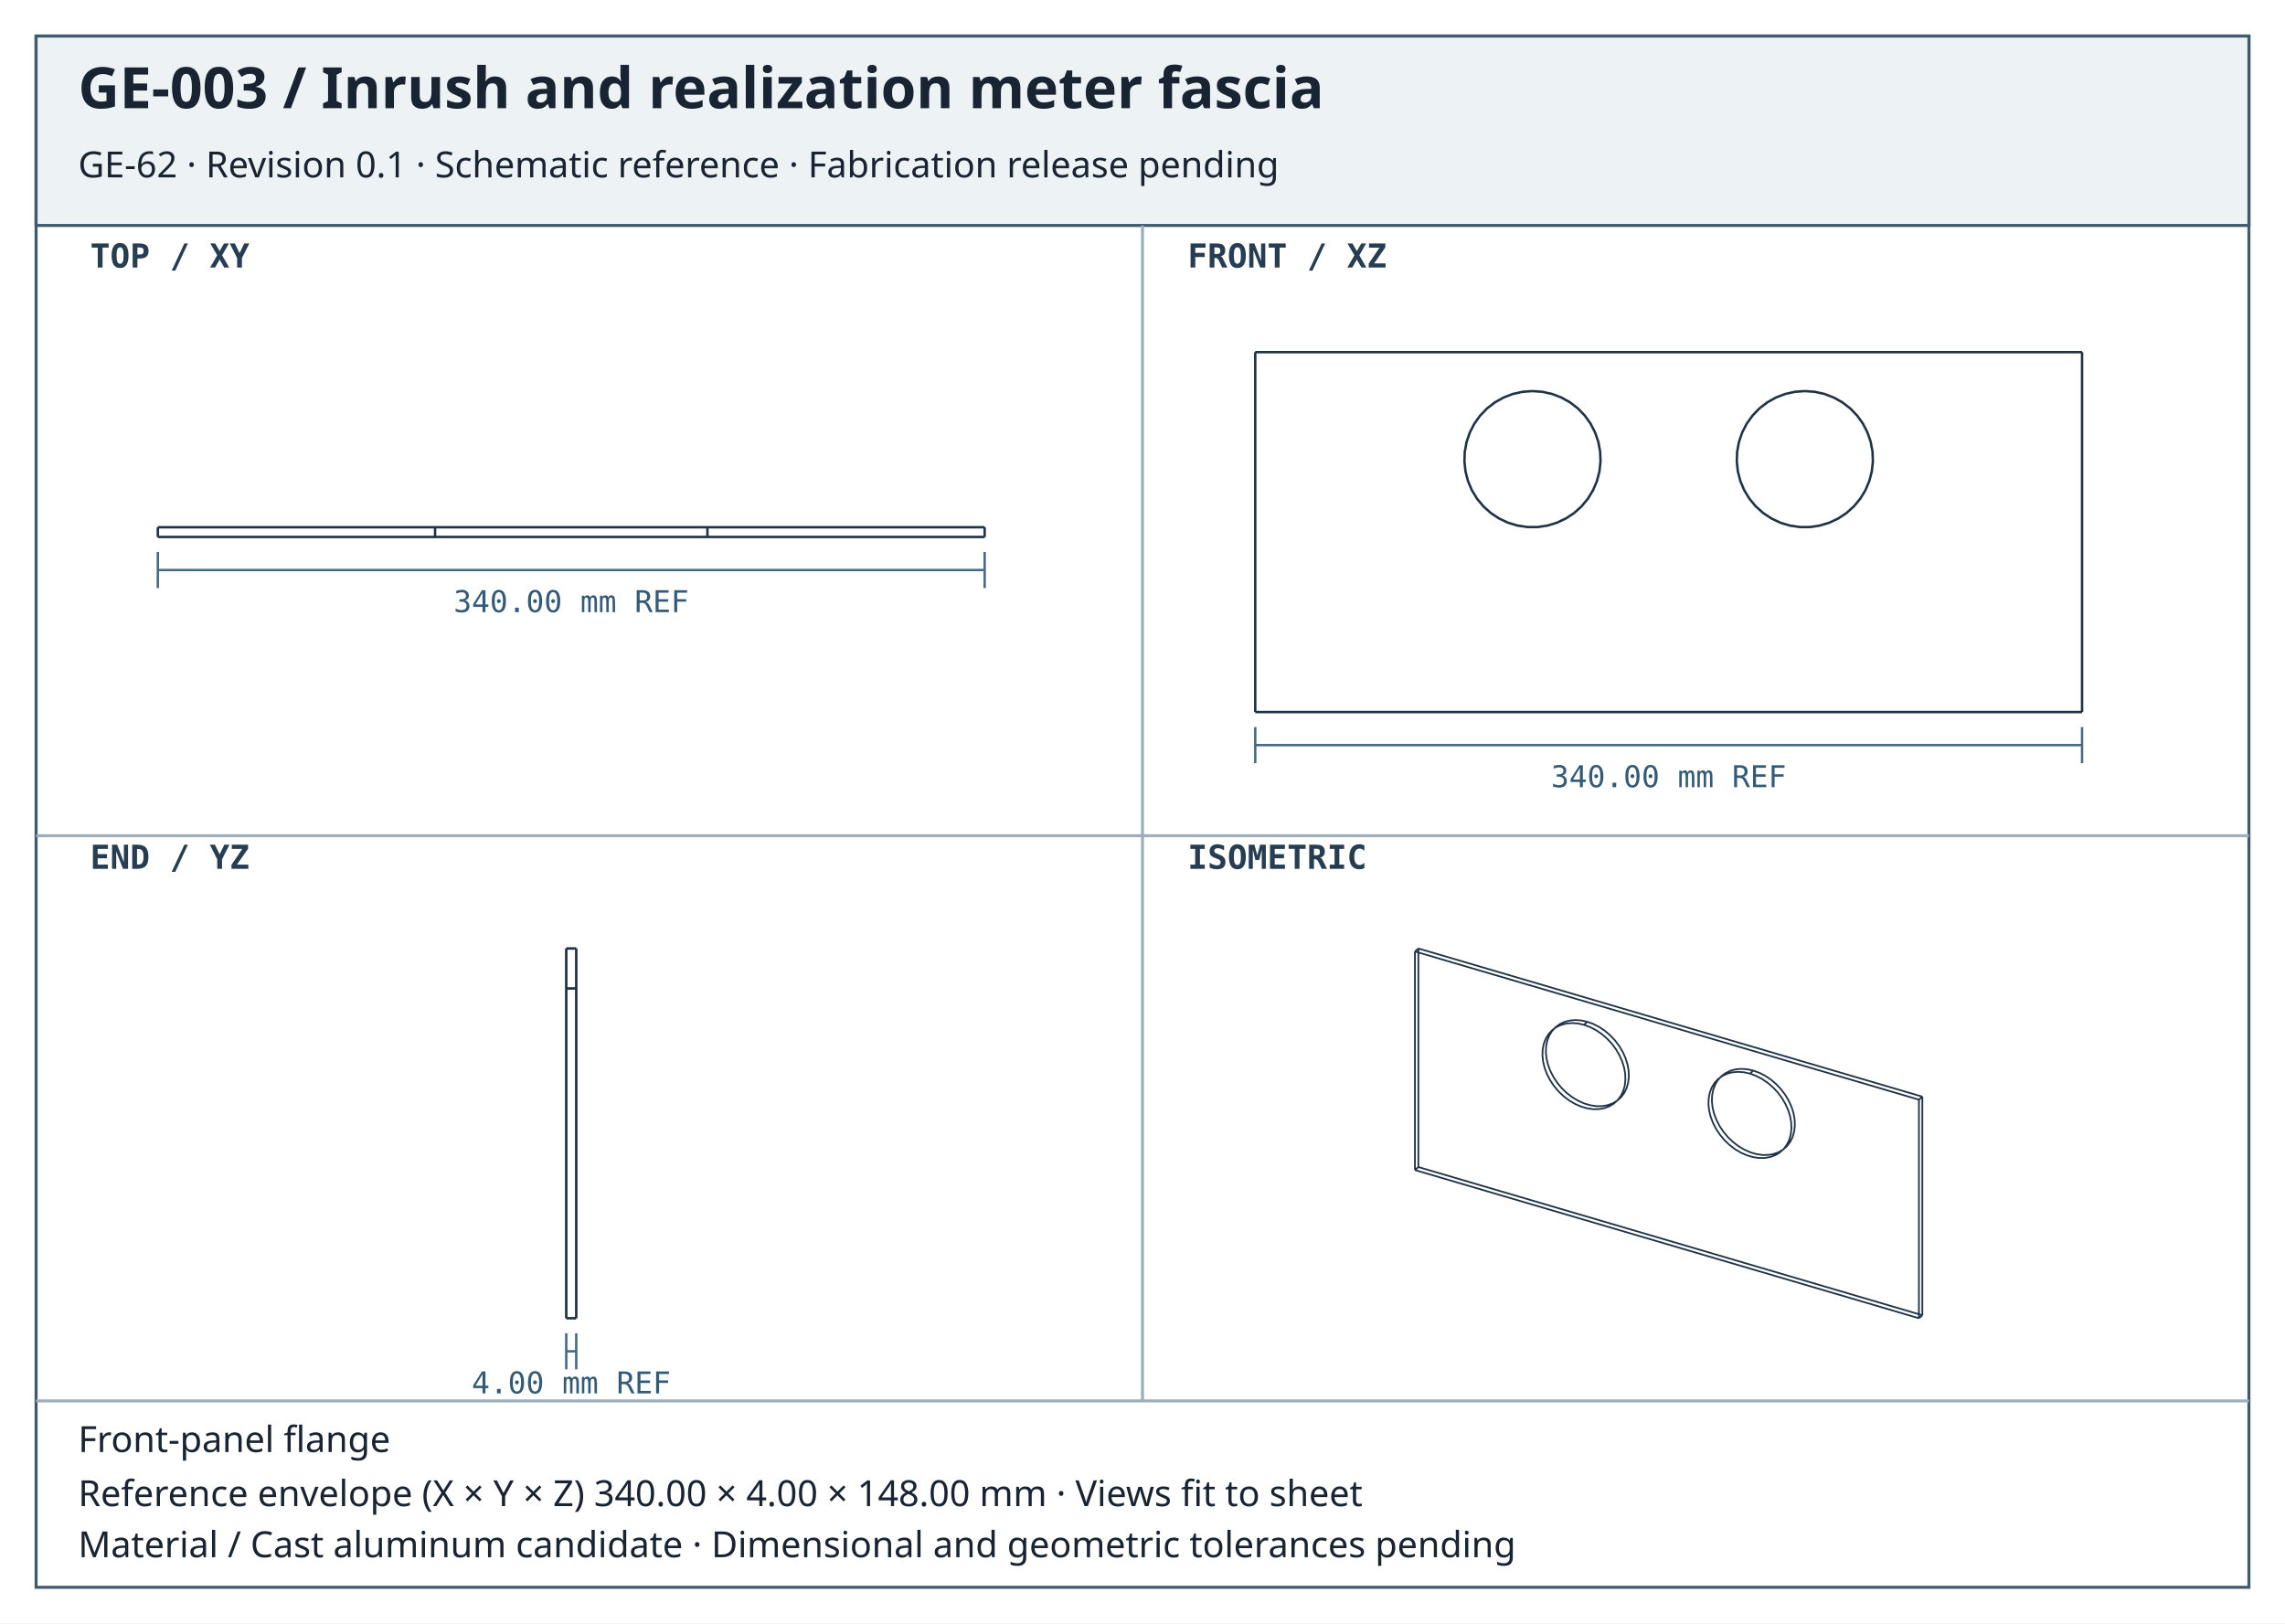
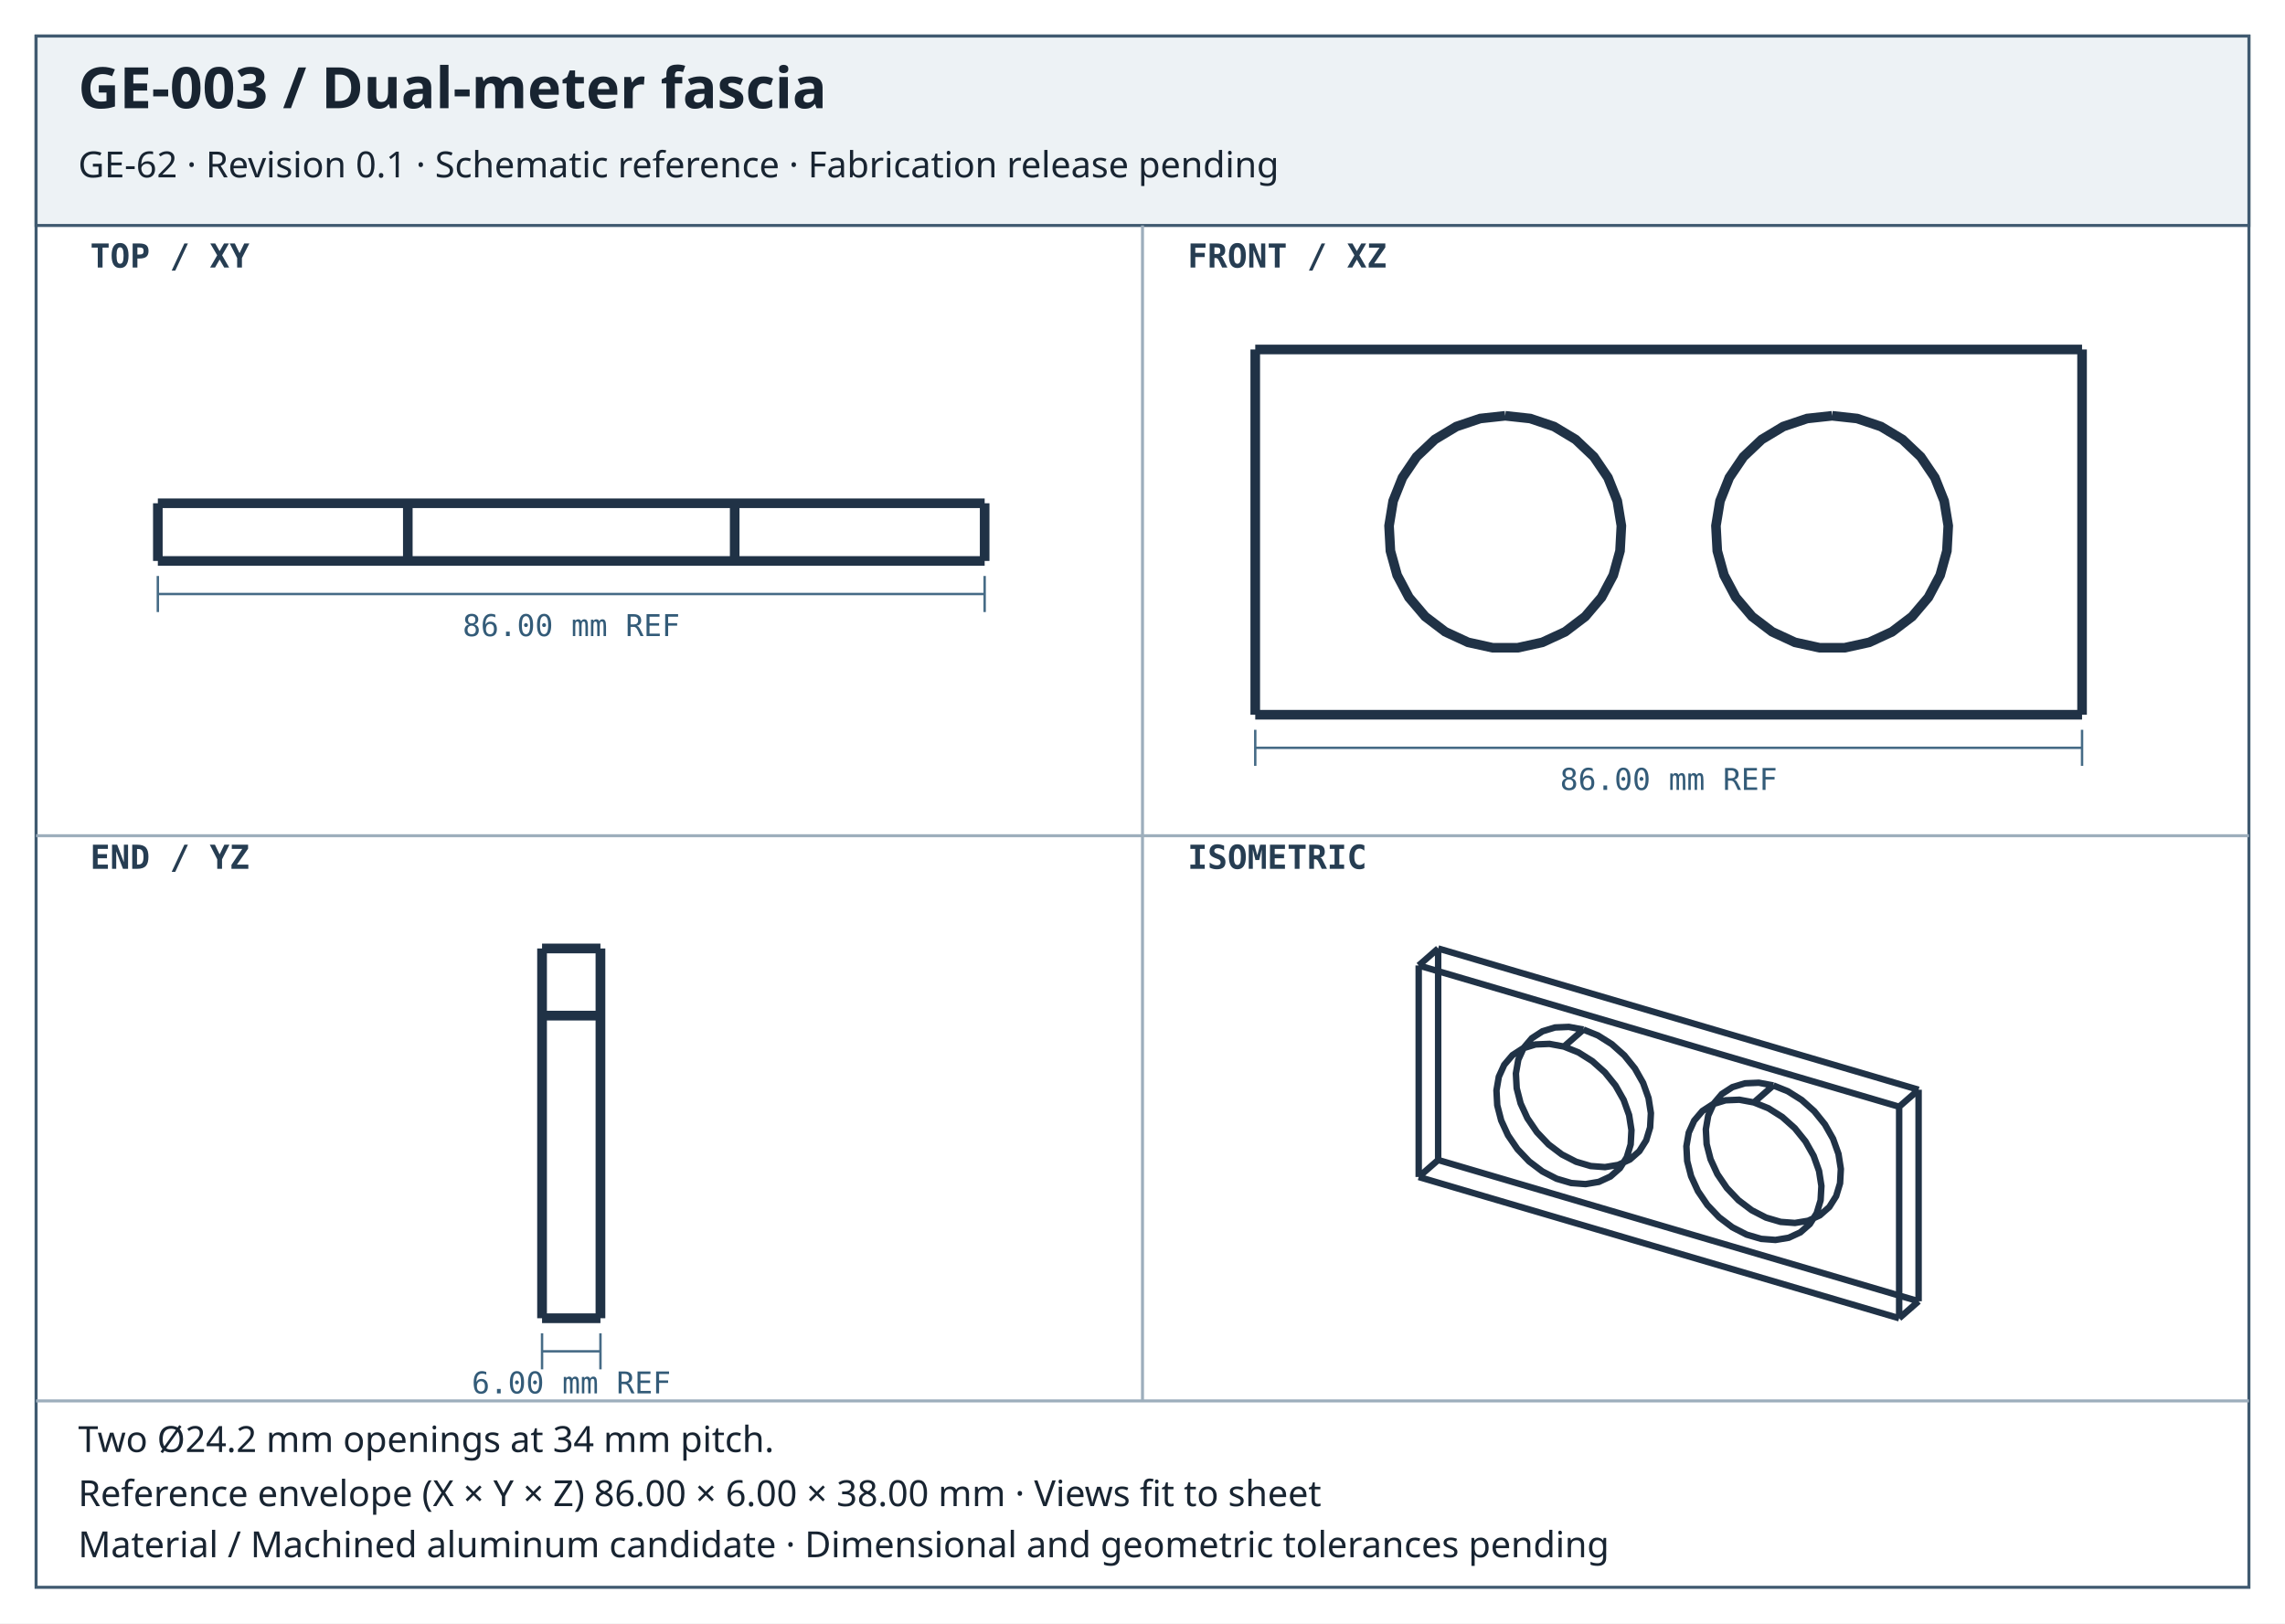
<svg xmlns="http://www.w3.org/2000/svg" viewBox="0 0 760 540">
  <style>
text{fill:#182431;font:12px sans-serif}.label{font:700 11px monospace;fill:#263d52}.value{font:10px monospace;fill:#335b78}.dim{stroke:#466b86;stroke-width:0.8;fill:none}g :is(path,circle,ellipse,line,polyline,polygon){vector-effect:non-scaling-stroke;stroke-width:.65px}
</style>
  <rect width="760" height="540" fill="white" />
  <rect x="12" y="12" width="736" height="516" fill="none" stroke="#405a70" />
  <rect x="12" y="12" width="736" height="63" fill="#edf2f5" stroke="#405a70" />
-   <text x="26" y="36" style="font-size:19px;font-weight:bold">GE-003 / Inrush and realization meter fascia</text>
+   <text x="26" y="36" style="font-size:19px;font-weight:bold">GE-003 / Dual-meter fascia</text>
  <text x="26" y="59">GE-62 · Revision 0.1 · Schematic reference · Fabrication release pending</text>
  <path d="M380 75V466 M12 278H748 M12 466H748" fill="none" stroke="#9daebc" />
  <text class="label" x="30" y="89">TOP / XY</text>
-   <g transform="translate(190.0 177.0) scale(0.8088235)">
-     <path d="M-170.000 2.000 L-170.000 2.000 M-170.000 2.000 L-170.000 -2.000 M-170.000 -2.000 L-170.000 -2.000 M-170.000 2.000 L-170.000 -2.000 M-170.000 2.000 L170.000 2.000 M170.000 2.000 L170.000 2.000 M-170.000 2.000 L170.000 2.000 M-56.000 2.000 L-51.923 2.000 L-47.933 2.000 L-44.115 2.000 L-40.551 2.000 L-37.315 2.000 L-34.478 2.000 L-32.099 2.000 L-30.230 2.000 L-28.910 2.000 L-28.168 2.000 L-28.019 2.000 L-28.466 2.000 L-29.500 2.000 L-31.098 2.000 L-33.228 2.000 L-35.843 2.000 L-38.887 2.000 L-42.296 2.000 L-45.998 2.000 L-49.912 2.000 L-53.956 2.000 L-58.044 2.000 L-62.088 2.000 L-66.002 2.000 L-69.704 2.000 L-73.113 2.000 L-76.157 2.000 L-78.772 2.000 L-80.902 2.000 L-82.500 2.000 L-83.534 2.000 L-83.981 2.000 L-83.832 2.000 L-83.090 2.000 L-81.770 2.000 L-79.901 2.000 L-77.522 2.000 L-74.685 2.000 L-71.449 2.000 L-67.885 2.000 L-64.067 2.000 L-60.077 2.000 L-56.000 2.000 M56.000 2.000 L60.077 2.000 L64.067 2.000 L67.885 2.000 L71.449 2.000 L74.685 2.000 L77.522 2.000 L79.901 2.000 L81.770 2.000 L83.090 2.000 L83.832 2.000 L83.981 2.000 L83.534 2.000 L82.500 2.000 L80.902 2.000 L78.772 2.000 L76.157 2.000 L73.113 2.000 L69.704 2.000 L66.002 2.000 L62.088 2.000 L58.044 2.000 L53.956 2.000 L49.912 2.000 L45.998 2.000 L42.296 2.000 L38.887 2.000 L35.843 2.000 L33.228 2.000 L31.098 2.000 L29.500 2.000 L28.466 2.000 L28.019 2.000 L28.168 2.000 L28.910 2.000 L30.230 2.000 L32.099 2.000 L34.478 2.000 L37.315 2.000 L40.551 2.000 L44.115 2.000 L47.933 2.000 L51.923 2.000 L56.000 2.000 M-170.000 -2.000 L170.000 -2.000 M170.000 2.000 L170.000 -2.000 M-170.000 -2.000 L170.000 -2.000 M170.000 -2.000 L170.000 -2.000 M-56.000 -2.000 L-51.923 -2.000 L-47.933 -2.000 L-44.115 -2.000 L-40.551 -2.000 L-37.315 -2.000 L-34.478 -2.000 L-32.099 -2.000 L-30.230 -2.000 L-28.910 -2.000 L-28.168 -2.000 L-28.019 -2.000 L-28.466 -2.000 L-29.500 -2.000 L-31.098 -2.000 L-33.228 -2.000 L-35.843 -2.000 L-38.887 -2.000 L-42.296 -2.000 L-45.998 -2.000 L-49.912 -2.000 L-53.956 -2.000 L-58.044 -2.000 L-62.088 -2.000 L-66.002 -2.000 L-69.704 -2.000 L-73.113 -2.000 L-76.157 -2.000 L-78.772 -2.000 L-80.902 -2.000 L-82.500 -2.000 L-83.534 -2.000 L-83.981 -2.000 L-83.832 -2.000 L-83.090 -2.000 L-81.770 -2.000 L-79.901 -2.000 L-77.522 -2.000 L-74.685 -2.000 L-71.449 -2.000 L-67.885 -2.000 L-64.067 -2.000 L-60.077 -2.000 L-56.000 -2.000 M56.000 -2.000 L60.077 -2.000 L64.067 -2.000 L67.885 -2.000 L71.449 -2.000 L74.685 -2.000 L77.522 -2.000 L79.901 -2.000 L81.770 -2.000 L83.090 -2.000 L83.832 -2.000 L83.981 -2.000 L83.534 -2.000 L82.500 -2.000 L80.902 -2.000 L78.772 -2.000 L76.157 -2.000 L73.113 -2.000 L69.704 -2.000 L66.002 -2.000 L62.088 -2.000 L58.044 -2.000 L53.956 -2.000 L49.912 -2.000 L45.998 -2.000 L42.296 -2.000 L38.887 -2.000 L35.843 -2.000 L33.228 -2.000 L31.098 -2.000 L29.500 -2.000 L28.466 -2.000 L28.019 -2.000 L28.168 -2.000 L28.910 -2.000 L30.230 -2.000 L32.099 -2.000 L34.478 -2.000 L37.315 -2.000 L40.551 -2.000 L44.115 -2.000 L47.933 -2.000 L51.923 -2.000 L56.000 -2.000 M170.000 2.000 L170.000 -2.000 M-56.000 2.000 L-56.000 -2.000 M56.000 2.000 L56.000 -2.000" stroke="#203246" fill="none" />
+   <g transform="translate(190.0 177.0) scale(3.197674)">
+     <path d="M-43.000 3.000 L-43.000 3.000 M-43.000 3.000 L-43.000 -3.000 M-43.000 -3.000 L-43.000 -3.000 M-43.000 3.000 L-43.000 -3.000 M-43.000 3.000 L43.000 3.000 M43.000 3.000 L43.000 3.000 M-43.000 3.000 L43.000 3.000 M-17.000 3.000 L-14.399 3.000 L-11.919 3.000 L-9.677 3.000 L-7.778 3.000 L-6.310 3.000 L-5.341 3.000 L-4.918 3.000 L-5.059 3.000 L-5.759 3.000 L-6.985 3.000 L-8.679 3.000 L-10.762 3.000 L-13.136 3.000 L-15.692 3.000 L-18.308 3.000 L-20.864 3.000 L-23.238 3.000 L-25.321 3.000 L-27.015 3.000 L-28.241 3.000 L-28.941 3.000 L-29.082 3.000 L-28.659 3.000 L-27.690 3.000 L-26.222 3.000 L-24.323 3.000 L-22.081 3.000 L-19.601 3.000 L-17.000 3.000 M17.000 3.000 L19.601 3.000 L22.081 3.000 L24.323 3.000 L26.222 3.000 L27.690 3.000 L28.659 3.000 L29.082 3.000 L28.941 3.000 L28.241 3.000 L27.015 3.000 L25.321 3.000 L23.238 3.000 L20.864 3.000 L18.308 3.000 L15.692 3.000 L13.136 3.000 L10.762 3.000 L8.679 3.000 L6.985 3.000 L5.759 3.000 L5.059 3.000 L4.918 3.000 L5.341 3.000 L6.310 3.000 L7.778 3.000 L9.677 3.000 L11.919 3.000 L14.399 3.000 L17.000 3.000 M-43.000 -3.000 L43.000 -3.000 M43.000 3.000 L43.000 -3.000 M-43.000 -3.000 L43.000 -3.000 M43.000 -3.000 L43.000 -3.000 M-17.000 -3.000 L-14.399 -3.000 L-11.919 -3.000 L-9.677 -3.000 L-7.778 -3.000 L-6.310 -3.000 L-5.341 -3.000 L-4.918 -3.000 L-5.059 -3.000 L-5.759 -3.000 L-6.985 -3.000 L-8.679 -3.000 L-10.762 -3.000 L-13.136 -3.000 L-15.692 -3.000 L-18.308 -3.000 L-20.864 -3.000 L-23.238 -3.000 L-25.321 -3.000 L-27.015 -3.000 L-28.241 -3.000 L-28.941 -3.000 L-29.082 -3.000 L-28.659 -3.000 L-27.690 -3.000 L-26.222 -3.000 L-24.323 -3.000 L-22.081 -3.000 L-19.601 -3.000 L-17.000 -3.000 M17.000 -3.000 L19.601 -3.000 L22.081 -3.000 L24.323 -3.000 L26.222 -3.000 L27.690 -3.000 L28.659 -3.000 L29.082 -3.000 L28.941 -3.000 L28.241 -3.000 L27.015 -3.000 L25.321 -3.000 L23.238 -3.000 L20.864 -3.000 L18.308 -3.000 L15.692 -3.000 L13.136 -3.000 L10.762 -3.000 L8.679 -3.000 L6.985 -3.000 L5.759 -3.000 L5.059 -3.000 L4.918 -3.000 L5.341 -3.000 L6.310 -3.000 L7.778 -3.000 L9.677 -3.000 L11.919 -3.000 L14.399 -3.000 L17.000 -3.000 M43.000 3.000 L43.000 -3.000 M-17.000 3.000 L-17.000 -3.000 M17.000 3.000 L17.000 -3.000" stroke="#203246" fill="none" />
  </g>
-   <path class="dim" d="M52.5 183.618v12 M327.5 183.618v12 M52.5 189.618H327.5" />
-   <text text-anchor="middle" class="value" x="190" y="203.618">340.00 mm REF</text>
+   <path class="dim" d="M52.5 191.593v12 M327.5 191.593v12 M52.5 197.593H327.5" />
+   <text text-anchor="middle" class="value" x="190" y="211.593">86.00 mm REF</text>
  <text class="label" x="395" y="89">FRONT / XZ</text>
-   <g transform="translate(555.0 177.0) scale(0.8088235)">
-     <path d="M-170.000 74.000 L-170.000 -74.000 M-170.000 -74.000 L-170.000 -74.000 M-170.000 74.000 L-170.000 -74.000 M-170.000 74.000 L-170.000 74.000 M-170.000 74.000 L170.000 74.000 M170.000 74.000 L170.000 -74.000 M-170.000 -74.000 L170.000 -74.000 M-56.000 -58.000 L-51.923 -57.702 L-47.933 -56.813 L-44.115 -55.353 L-40.551 -53.352 L-37.315 -50.854 L-34.478 -47.911 L-32.099 -44.586 L-30.230 -40.951 L-28.910 -37.082 L-28.168 -33.062 L-28.019 -28.977 L-28.466 -24.914 L-29.500 -20.959 L-31.098 -17.197 L-33.228 -13.708 L-35.843 -10.566 L-38.887 -7.838 L-42.296 -5.583 L-45.998 -3.848 L-49.912 -2.670 L-53.956 -2.075 L-58.044 -2.075 L-62.088 -2.670 L-66.002 -3.848 L-69.704 -5.583 L-73.113 -7.838 L-76.157 -10.566 L-78.772 -13.708 L-80.902 -17.197 L-82.500 -20.959 L-83.534 -24.914 L-83.981 -28.977 L-83.832 -33.062 L-83.090 -37.082 L-81.770 -40.951 L-79.901 -44.586 L-77.522 -47.911 L-74.685 -50.854 L-71.449 -53.352 L-67.885 -55.353 L-64.067 -56.813 L-60.077 -57.702 L-56.000 -58.000 M56.000 -58.000 L60.077 -57.702 L64.067 -56.813 L67.885 -55.353 L71.449 -53.352 L74.685 -50.854 L77.522 -47.911 L79.901 -44.586 L81.770 -40.951 L83.090 -37.082 L83.832 -33.062 L83.981 -28.977 L83.534 -24.914 L82.500 -20.959 L80.902 -17.197 L78.772 -13.708 L76.157 -10.566 L73.113 -7.838 L69.704 -5.583 L66.002 -3.848 L62.088 -2.670 L58.044 -2.075 L53.956 -2.075 L49.912 -2.670 L45.998 -3.848 L42.296 -5.583 L38.887 -7.838 L35.843 -10.566 L33.228 -13.708 L31.098 -17.197 L29.500 -20.959 L28.466 -24.914 L28.019 -28.977 L28.168 -33.062 L28.910 -37.082 L30.230 -40.951 L32.099 -44.586 L34.478 -47.911 L37.315 -50.854 L40.551 -53.352 L44.115 -55.353 L47.933 -56.813 L51.923 -57.702 L56.000 -58.000 M-170.000 -74.000 L170.000 -74.000 M170.000 -74.000 L170.000 -74.000 M-170.000 74.000 L170.000 74.000 M170.000 74.000 L170.000 -74.000 M-56.000 -58.000 L-51.923 -57.702 L-47.933 -56.813 L-44.115 -55.353 L-40.551 -53.352 L-37.315 -50.854 L-34.478 -47.911 L-32.099 -44.586 L-30.230 -40.951 L-28.910 -37.082 L-28.168 -33.062 L-28.019 -28.977 L-28.466 -24.914 L-29.500 -20.959 L-31.098 -17.197 L-33.228 -13.708 L-35.843 -10.566 L-38.887 -7.838 L-42.296 -5.583 L-45.998 -3.848 L-49.912 -2.670 L-53.956 -2.075 L-58.044 -2.075 L-62.088 -2.670 L-66.002 -3.848 L-69.704 -5.583 L-73.113 -7.838 L-76.157 -10.566 L-78.772 -13.708 L-80.902 -17.197 L-82.500 -20.959 L-83.534 -24.914 L-83.981 -28.977 L-83.832 -33.062 L-83.090 -37.082 L-81.770 -40.951 L-79.901 -44.586 L-77.522 -47.911 L-74.685 -50.854 L-71.449 -53.352 L-67.885 -55.353 L-64.067 -56.813 L-60.077 -57.702 L-56.000 -58.000 M56.000 -58.000 L60.077 -57.702 L64.067 -56.813 L67.885 -55.353 L71.449 -53.352 L74.685 -50.854 L77.522 -47.911 L79.901 -44.586 L81.770 -40.951 L83.090 -37.082 L83.832 -33.062 L83.981 -28.977 L83.534 -24.914 L82.500 -20.959 L80.902 -17.197 L78.772 -13.708 L76.157 -10.566 L73.113 -7.838 L69.704 -5.583 L66.002 -3.848 L62.088 -2.670 L58.044 -2.075 L53.956 -2.075 L49.912 -2.670 L45.998 -3.848 L42.296 -5.583 L38.887 -7.838 L35.843 -10.566 L33.228 -13.708 L31.098 -17.197 L29.500 -20.959 L28.466 -24.914 L28.019 -28.977 L28.168 -33.062 L28.910 -37.082 L30.230 -40.951 L32.099 -44.586 L34.478 -47.911 L37.315 -50.854 L40.551 -53.352 L44.115 -55.353 L47.933 -56.813 L51.923 -57.702 L56.000 -58.000 M170.000 74.000 L170.000 74.000 M-56.000 -58.000 L-56.000 -58.000 M56.000 -58.000 L56.000 -58.000" stroke="#203246" fill="none" />
+   <g transform="translate(555.0 177.0) scale(3.197674)">
+     <path d="M-43.000 19.000 L-43.000 -19.000 M-43.000 -19.000 L-43.000 -19.000 M-43.000 19.000 L-43.000 -19.000 M-43.000 19.000 L-43.000 19.000 M-43.000 19.000 L43.000 19.000 M43.000 19.000 L43.000 -19.000 M-43.000 -19.000 L43.000 -19.000 M-17.000 -12.100 L-14.399 -11.817 L-11.919 -10.982 L-9.677 -9.633 L-7.778 -7.833 L-6.310 -5.668 L-5.341 -3.237 L-4.918 -0.655 L-5.059 1.958 L-5.759 4.479 L-6.985 6.790 L-8.679 8.785 L-10.762 10.368 L-13.136 11.467 L-15.692 12.029 L-18.308 12.029 L-20.864 11.467 L-23.238 10.368 L-25.321 8.785 L-27.015 6.790 L-28.241 4.479 L-28.941 1.958 L-29.082 -0.655 L-28.659 -3.237 L-27.690 -5.668 L-26.222 -7.833 L-24.323 -9.633 L-22.081 -10.982 L-19.601 -11.817 L-17.000 -12.100 M17.000 -12.100 L19.601 -11.817 L22.081 -10.982 L24.323 -9.633 L26.222 -7.833 L27.690 -5.668 L28.659 -3.237 L29.082 -0.655 L28.941 1.958 L28.241 4.479 L27.015 6.790 L25.321 8.785 L23.238 10.368 L20.864 11.467 L18.308 12.029 L15.692 12.029 L13.136 11.467 L10.762 10.368 L8.679 8.785 L6.985 6.790 L5.759 4.479 L5.059 1.958 L4.918 -0.655 L5.341 -3.237 L6.310 -5.668 L7.778 -7.833 L9.677 -9.633 L11.919 -10.982 L14.399 -11.817 L17.000 -12.100 M-43.000 -19.000 L43.000 -19.000 M43.000 -19.000 L43.000 -19.000 M-43.000 19.000 L43.000 19.000 M43.000 19.000 L43.000 -19.000 M-17.000 -12.100 L-14.399 -11.817 L-11.919 -10.982 L-9.677 -9.633 L-7.778 -7.833 L-6.310 -5.668 L-5.341 -3.237 L-4.918 -0.655 L-5.059 1.958 L-5.759 4.479 L-6.985 6.790 L-8.679 8.785 L-10.762 10.368 L-13.136 11.467 L-15.692 12.029 L-18.308 12.029 L-20.864 11.467 L-23.238 10.368 L-25.321 8.785 L-27.015 6.790 L-28.241 4.479 L-28.941 1.958 L-29.082 -0.655 L-28.659 -3.237 L-27.690 -5.668 L-26.222 -7.833 L-24.323 -9.633 L-22.081 -10.982 L-19.601 -11.817 L-17.000 -12.100 M17.000 -12.100 L19.601 -11.817 L22.081 -10.982 L24.323 -9.633 L26.222 -7.833 L27.690 -5.668 L28.659 -3.237 L29.082 -0.655 L28.941 1.958 L28.241 4.479 L27.015 6.790 L25.321 8.785 L23.238 10.368 L20.864 11.467 L18.308 12.029 L15.692 12.029 L13.136 11.467 L10.762 10.368 L8.679 8.785 L6.985 6.790 L5.759 4.479 L5.059 1.958 L4.918 -0.655 L5.341 -3.237 L6.310 -5.668 L7.778 -7.833 L9.677 -9.633 L11.919 -10.982 L14.399 -11.817 L17.000 -12.100 M43.000 19.000 L43.000 19.000 M-17.000 -12.100 L-17.000 -12.100 M17.000 -12.100 L17.000 -12.100" stroke="#203246" fill="none" />
  </g>
-   <path class="dim" d="M417.5 241.853v12 M692.5 241.853v12 M417.5 247.853H692.5" />
-   <text text-anchor="middle" class="value" x="555" y="261.853">340.00 mm REF</text>
+   <path class="dim" d="M417.5 242.756v12 M692.5 242.756v12 M417.5 248.756H692.5" />
+   <text text-anchor="middle" class="value" x="555" y="262.756">86.00 mm REF</text>
  <text class="label" x="30" y="289">END / YZ</text>
-   <g transform="translate(190.0 377.0) scale(0.8310811)">
-     <path d="M-2.000 74.000 L-2.000 -74.000 M-2.000 -74.000 L2.000 -74.000 M2.000 74.000 L2.000 -74.000 M-2.000 74.000 L2.000 74.000 M-2.000 74.000 L-2.000 74.000 M-2.000 74.000 L-2.000 -74.000 M-2.000 -74.000 L-2.000 -74.000 M-2.000 -58.000 L-2.000 -57.702 L-2.000 -56.813 L-2.000 -55.353 L-2.000 -53.352 L-2.000 -50.854 L-2.000 -47.911 L-2.000 -44.586 L-2.000 -40.951 L-2.000 -37.082 L-2.000 -33.062 L-2.000 -28.977 L-2.000 -24.914 L-2.000 -20.959 L-2.000 -17.197 L-2.000 -13.708 L-2.000 -10.566 L-2.000 -7.838 L-2.000 -5.583 L-2.000 -3.848 L-2.000 -2.670 L-2.000 -2.075 L-2.000 -2.075 L-2.000 -2.670 L-2.000 -3.848 L-2.000 -5.583 L-2.000 -7.838 L-2.000 -10.566 L-2.000 -13.708 L-2.000 -17.197 L-2.000 -20.959 L-2.000 -24.914 L-2.000 -28.977 L-2.000 -33.062 L-2.000 -37.082 L-2.000 -40.951 L-2.000 -44.586 L-2.000 -47.911 L-2.000 -50.854 L-2.000 -53.352 L-2.000 -55.353 L-2.000 -56.813 L-2.000 -57.702 L-2.000 -58.000 M-2.000 -58.000 L-2.000 -57.702 L-2.000 -56.813 L-2.000 -55.353 L-2.000 -53.352 L-2.000 -50.854 L-2.000 -47.911 L-2.000 -44.586 L-2.000 -40.951 L-2.000 -37.082 L-2.000 -33.062 L-2.000 -28.977 L-2.000 -24.914 L-2.000 -20.959 L-2.000 -17.197 L-2.000 -13.708 L-2.000 -10.566 L-2.000 -7.838 L-2.000 -5.583 L-2.000 -3.848 L-2.000 -2.670 L-2.000 -2.075 L-2.000 -2.075 L-2.000 -2.670 L-2.000 -3.848 L-2.000 -5.583 L-2.000 -7.838 L-2.000 -10.566 L-2.000 -13.708 L-2.000 -17.197 L-2.000 -20.959 L-2.000 -24.914 L-2.000 -28.977 L-2.000 -33.062 L-2.000 -37.082 L-2.000 -40.951 L-2.000 -44.586 L-2.000 -47.911 L-2.000 -50.854 L-2.000 -53.352 L-2.000 -55.353 L-2.000 -56.813 L-2.000 -57.702 L-2.000 -58.000 M2.000 -74.000 L2.000 -74.000 M-2.000 -74.000 L2.000 -74.000 M2.000 74.000 L2.000 74.000 M2.000 74.000 L2.000 -74.000 M2.000 -58.000 L2.000 -57.702 L2.000 -56.813 L2.000 -55.353 L2.000 -53.352 L2.000 -50.854 L2.000 -47.911 L2.000 -44.586 L2.000 -40.951 L2.000 -37.082 L2.000 -33.062 L2.000 -28.977 L2.000 -24.914 L2.000 -20.959 L2.000 -17.197 L2.000 -13.708 L2.000 -10.566 L2.000 -7.838 L2.000 -5.583 L2.000 -3.848 L2.000 -2.670 L2.000 -2.075 L2.000 -2.075 L2.000 -2.670 L2.000 -3.848 L2.000 -5.583 L2.000 -7.838 L2.000 -10.566 L2.000 -13.708 L2.000 -17.197 L2.000 -20.959 L2.000 -24.914 L2.000 -28.977 L2.000 -33.062 L2.000 -37.082 L2.000 -40.951 L2.000 -44.586 L2.000 -47.911 L2.000 -50.854 L2.000 -53.352 L2.000 -55.353 L2.000 -56.813 L2.000 -57.702 L2.000 -58.000 M2.000 -58.000 L2.000 -57.702 L2.000 -56.813 L2.000 -55.353 L2.000 -53.352 L2.000 -50.854 L2.000 -47.911 L2.000 -44.586 L2.000 -40.951 L2.000 -37.082 L2.000 -33.062 L2.000 -28.977 L2.000 -24.914 L2.000 -20.959 L2.000 -17.197 L2.000 -13.708 L2.000 -10.566 L2.000 -7.838 L2.000 -5.583 L2.000 -3.848 L2.000 -2.670 L2.000 -2.075 L2.000 -2.075 L2.000 -2.670 L2.000 -3.848 L2.000 -5.583 L2.000 -7.838 L2.000 -10.566 L2.000 -13.708 L2.000 -17.197 L2.000 -20.959 L2.000 -24.914 L2.000 -28.977 L2.000 -33.062 L2.000 -37.082 L2.000 -40.951 L2.000 -44.586 L2.000 -47.911 L2.000 -50.854 L2.000 -53.352 L2.000 -55.353 L2.000 -56.813 L2.000 -57.702 L2.000 -58.000 M-2.000 74.000 L2.000 74.000 M-2.000 -58.000 L2.000 -58.000 M-2.000 -58.000 L2.000 -58.000" stroke="#203246" fill="none" />
+   <g transform="translate(190.0 377.0) scale(3.236842)">
+     <path d="M-3.000 19.000 L-3.000 -19.000 M-3.000 -19.000 L3.000 -19.000 M3.000 19.000 L3.000 -19.000 M-3.000 19.000 L3.000 19.000 M-3.000 19.000 L-3.000 19.000 M-3.000 19.000 L-3.000 -19.000 M-3.000 -19.000 L-3.000 -19.000 M-3.000 -12.100 L-3.000 -11.817 L-3.000 -10.982 L-3.000 -9.633 L-3.000 -7.833 L-3.000 -5.668 L-3.000 -3.237 L-3.000 -0.655 L-3.000 1.958 L-3.000 4.479 L-3.000 6.790 L-3.000 8.785 L-3.000 10.368 L-3.000 11.467 L-3.000 12.029 L-3.000 12.029 L-3.000 11.467 L-3.000 10.368 L-3.000 8.785 L-3.000 6.790 L-3.000 4.479 L-3.000 1.958 L-3.000 -0.655 L-3.000 -3.237 L-3.000 -5.668 L-3.000 -7.833 L-3.000 -9.633 L-3.000 -10.982 L-3.000 -11.817 L-3.000 -12.100 M-3.000 -12.100 L-3.000 -11.817 L-3.000 -10.982 L-3.000 -9.633 L-3.000 -7.833 L-3.000 -5.668 L-3.000 -3.237 L-3.000 -0.655 L-3.000 1.958 L-3.000 4.479 L-3.000 6.790 L-3.000 8.785 L-3.000 10.368 L-3.000 11.467 L-3.000 12.029 L-3.000 12.029 L-3.000 11.467 L-3.000 10.368 L-3.000 8.785 L-3.000 6.790 L-3.000 4.479 L-3.000 1.958 L-3.000 -0.655 L-3.000 -3.237 L-3.000 -5.668 L-3.000 -7.833 L-3.000 -9.633 L-3.000 -10.982 L-3.000 -11.817 L-3.000 -12.100 M3.000 -19.000 L3.000 -19.000 M-3.000 -19.000 L3.000 -19.000 M3.000 19.000 L3.000 19.000 M3.000 19.000 L3.000 -19.000 M3.000 -12.100 L3.000 -11.817 L3.000 -10.982 L3.000 -9.633 L3.000 -7.833 L3.000 -5.668 L3.000 -3.237 L3.000 -0.655 L3.000 1.958 L3.000 4.479 L3.000 6.790 L3.000 8.785 L3.000 10.368 L3.000 11.467 L3.000 12.029 L3.000 12.029 L3.000 11.467 L3.000 10.368 L3.000 8.785 L3.000 6.790 L3.000 4.479 L3.000 1.958 L3.000 -0.655 L3.000 -3.237 L3.000 -5.668 L3.000 -7.833 L3.000 -9.633 L3.000 -10.982 L3.000 -11.817 L3.000 -12.100 M3.000 -12.100 L3.000 -11.817 L3.000 -10.982 L3.000 -9.633 L3.000 -7.833 L3.000 -5.668 L3.000 -3.237 L3.000 -0.655 L3.000 1.958 L3.000 4.479 L3.000 6.790 L3.000 8.785 L3.000 10.368 L3.000 11.467 L3.000 12.029 L3.000 12.029 L3.000 11.467 L3.000 10.368 L3.000 8.785 L3.000 6.790 L3.000 4.479 L3.000 1.958 L3.000 -0.655 L3.000 -3.237 L3.000 -5.668 L3.000 -7.833 L3.000 -9.633 L3.000 -10.982 L3.000 -11.817 L3.000 -12.100 M-3.000 19.000 L3.000 19.000 M-3.000 -12.100 L3.000 -12.100 M-3.000 -12.100 L3.000 -12.100" stroke="#203246" fill="none" />
  </g>
-   <path class="dim" d="M188.338 443.5v12 M191.662 443.5v12 M188.338 449.5H191.662" />
-   <text text-anchor="middle" class="value" x="190" y="463.5">4.00 mm REF</text>
+   <path class="dim" d="M180.289 443.5v12 M199.711 443.5v12 M180.289 449.5H199.711" />
+   <text text-anchor="middle" class="value" x="190" y="463.5">6.00 mm REF</text>
  <text class="label" x="395" y="289">ISOMETRIC</text>
-   <g transform="translate(555.0 377.0) scale(0.5699473)">
-     <path d="M-148.059 21.417 L-148.059 -106.150 M-148.059 -106.150 L-146.052 -107.905 M-146.052 19.662 L-146.052 -107.905 M-148.059 21.417 L-146.052 19.662 M-148.059 21.417 L146.052 107.905 M146.052 107.905 L146.052 -19.662 M-148.059 -106.150 L146.052 -19.662 M-49.445 -63.360 L-45.919 -62.066 L-42.467 -60.285 L-39.164 -58.055 L-36.081 -55.424 L-33.282 -52.448 L-30.828 -49.189 L-28.770 -45.719 L-27.154 -42.110 L-26.012 -38.440 L-25.370 -34.786 L-25.240 -31.227 L-25.627 -27.838 L-26.522 -24.693 L-27.905 -21.857 L-29.747 -19.391 L-32.008 -17.348 L-34.642 -15.771 L-37.591 -14.694 L-40.793 -14.140 L-44.179 -14.121 L-47.677 -14.636 L-51.213 -15.676 L-54.712 -17.218 L-58.098 -19.229 L-61.299 -21.666 L-64.248 -24.477 L-66.882 -27.603 L-69.144 -30.976 L-70.986 -34.525 L-72.369 -38.175 L-73.263 -41.847 L-73.650 -45.462 L-73.521 -48.946 L-72.878 -52.221 L-71.737 -55.220 L-70.120 -57.878 L-68.062 -60.139 L-65.608 -61.954 L-62.809 -63.284 L-59.726 -64.102 L-56.423 -64.389 L-52.972 -64.140 L-49.445 -63.360 M47.438 -34.870 L50.965 -33.576 L54.416 -31.795 L57.719 -29.565 L60.803 -26.934 L63.601 -23.957 L66.056 -20.699 L68.113 -17.229 L69.730 -13.620 L70.872 -9.949 L71.514 -6.296 L71.643 -2.737 L71.256 0.652 L70.362 3.798 L68.979 6.634 L67.137 9.100 L64.875 11.143 L62.241 12.719 L59.292 13.796 L56.091 14.350 L52.705 14.370 L49.206 13.854 L45.670 12.814 L42.172 11.272 L38.786 9.262 L35.584 6.824 L32.635 4.013 L30.002 0.888 L27.740 -2.486 L25.898 -6.035 L24.515 -9.684 L23.620 -13.356 L23.234 -16.972 L23.363 -20.455 L24.005 -23.731 L25.147 -26.730 L26.764 -29.388 L28.821 -31.649 L31.275 -33.464 L34.074 -34.794 L37.158 -35.612 L40.460 -35.899 L43.912 -35.650 L47.438 -34.870 M-146.052 -107.905 L148.059 -21.417 M146.052 -19.662 L148.059 -21.417 M-146.052 19.662 L148.059 106.150 M148.059 106.150 L148.059 -21.417 M-47.438 -65.115 L-43.912 -63.821 L-40.460 -62.039 L-37.158 -59.810 L-34.074 -57.178 L-31.275 -54.202 L-28.821 -50.944 L-26.764 -47.473 L-25.147 -43.864 L-24.005 -40.194 L-23.363 -36.540 L-23.234 -32.981 L-23.620 -29.593 L-24.515 -26.447 L-25.898 -23.611 L-27.740 -21.145 L-30.002 -19.102 L-32.635 -17.525 L-35.584 -16.448 L-38.786 -15.894 L-42.172 -15.875 L-45.670 -16.391 L-49.206 -17.430 L-52.705 -18.972 L-56.091 -20.983 L-59.292 -23.420 L-62.241 -26.231 L-64.875 -29.357 L-67.137 -32.730 L-68.979 -36.280 L-70.362 -39.929 L-71.256 -43.601 L-71.643 -47.217 L-71.514 -50.700 L-70.872 -53.976 L-69.730 -56.975 L-68.113 -59.633 L-66.056 -61.893 L-63.601 -63.708 L-60.803 -65.038 L-57.719 -65.856 L-54.416 -66.143 L-50.965 -65.895 L-47.438 -65.115 M49.445 -36.625 L52.972 -35.330 L56.423 -33.549 L59.726 -31.319 L62.809 -28.688 L65.608 -25.712 L68.062 -22.454 L70.120 -18.983 L71.737 -15.374 L72.878 -11.704 L73.521 -8.050 L73.650 -4.491 L73.263 -1.103 L72.369 2.043 L70.986 4.879 L69.144 7.345 L66.882 9.388 L64.248 10.965 L61.299 12.042 L58.098 12.596 L54.712 12.615 L51.213 12.100 L47.677 11.060 L44.179 9.518 L40.793 7.507 L37.591 5.070 L34.642 2.259 L32.008 -0.867 L29.747 -4.240 L27.905 -7.789 L26.522 -11.439 L25.627 -15.111 L25.240 -18.727 L25.370 -22.210 L26.012 -25.486 L27.154 -28.485 L28.770 -31.143 L30.828 -33.403 L33.282 -35.218 L36.081 -36.548 L39.164 -37.366 L42.467 -37.653 L45.919 -37.404 L49.445 -36.625 M146.052 107.905 L148.059 106.150 M-49.445 -63.360 L-47.438 -65.115 M47.438 -34.870 L49.445 -36.625" stroke="#203246" fill="none" />
+   <g transform="translate(555.0 377.0) scale(2.148037)">
+     <path d="M-38.701 6.754 L-38.701 -25.999 M-38.701 -25.999 L-35.691 -28.631 M-35.691 4.123 L-35.691 -28.631 M-38.701 6.754 L-35.691 4.123 M-38.701 6.754 L35.691 28.631 M35.691 28.631 L35.691 -4.123 M-38.701 -25.999 L35.691 -4.123 M-16.211 -13.438 L-13.961 -12.533 L-11.816 -11.182 L-9.876 -9.449 L-8.233 -7.415 L-6.963 -5.175 L-6.125 -2.833 L-5.759 -0.500 L-5.882 1.716 L-6.487 3.711 L-7.547 5.392 L-9.013 6.680 L-10.814 7.515 L-12.869 7.858 L-15.079 7.692 L-17.342 7.027 L-19.553 5.892 L-21.607 4.341 L-23.409 2.446 L-24.874 0.297 L-25.934 -2.008 L-26.540 -4.359 L-26.662 -6.647 L-26.296 -8.765 L-25.458 -10.613 L-24.188 -12.106 L-22.545 -13.174 L-20.606 -13.767 L-18.461 -13.856 L-16.211 -13.438 M13.200 -4.789 L15.450 -3.884 L17.595 -2.533 L19.535 -0.800 L21.178 1.234 L22.448 3.474 L23.286 5.816 L23.652 8.149 L23.529 10.365 L22.924 12.360 L21.864 14.041 L20.398 15.329 L18.597 16.164 L16.542 16.506 L14.332 16.341 L12.069 15.676 L9.858 14.541 L7.804 12.990 L6.002 11.095 L4.537 8.945 L3.477 6.641 L2.871 4.290 L2.749 2.002 L3.115 -0.116 L3.953 -1.965 L5.223 -3.458 L6.866 -4.525 L8.805 -5.118 L10.950 -5.207 L13.200 -4.789 M-35.691 -28.631 L38.701 -6.754 M35.691 -4.123 L38.701 -6.754 M-35.691 4.123 L38.701 25.999 M38.701 25.999 L38.701 -6.754 M-13.200 -16.070 L-10.950 -15.164 L-8.805 -13.813 L-6.866 -12.080 L-5.223 -10.046 L-3.953 -7.806 L-3.115 -5.465 L-2.749 -3.131 L-2.871 -0.915 L-3.477 1.080 L-4.537 2.760 L-6.002 4.048 L-7.804 4.883 L-9.858 5.226 L-12.069 5.061 L-14.332 4.395 L-16.542 3.261 L-18.597 1.710 L-20.398 -0.185 L-21.864 -2.335 L-22.924 -4.639 L-23.529 -6.990 L-23.652 -9.278 L-23.286 -11.396 L-22.448 -13.245 L-21.178 -14.738 L-19.535 -15.806 L-17.595 -16.398 L-15.450 -16.487 L-13.200 -16.070 M16.211 -7.421 L18.461 -6.515 L20.606 -5.164 L22.545 -3.431 L24.188 -1.397 L25.458 0.843 L26.296 3.184 L26.662 5.517 L26.540 7.733 L25.934 9.728 L24.874 11.409 L23.409 12.697 L21.607 13.532 L19.553 13.875 L17.342 13.710 L15.079 13.044 L12.869 11.909 L10.814 10.358 L9.013 8.464 L7.547 6.314 L6.487 4.010 L5.882 1.659 L5.759 -0.629 L6.125 -2.747 L6.963 -4.596 L8.233 -6.089 L9.876 -7.157 L11.816 -7.749 L13.961 -7.839 L16.211 -7.421 M35.691 28.631 L38.701 25.999 M-16.211 -13.438 L-13.200 -16.070 M13.200 -4.789 L16.211 -7.421" stroke="#203246" fill="none" />
  </g>
-   <text x="26" y="483">Front-panel flange</text>
-   <text x="26" y="501">Reference envelope (X × Y × Z) 340.00 × 4.00 × 148.00 mm · Views fit to sheet</text>
-   <text x="26" y="518">Material / Cast aluminum candidate · Dimensional and geometric tolerances pending</text>
+   <text x="26" y="483">Two Ø24.2 mm openings at 34 mm pitch.</text>
+   <text x="26" y="501">Reference envelope (X × Y × Z) 86.00 × 6.00 × 38.00 mm · Views fit to sheet</text>
+   <text x="26" y="518">Material / Machined aluminum candidate · Dimensional and geometric tolerances pending</text>
</svg>
